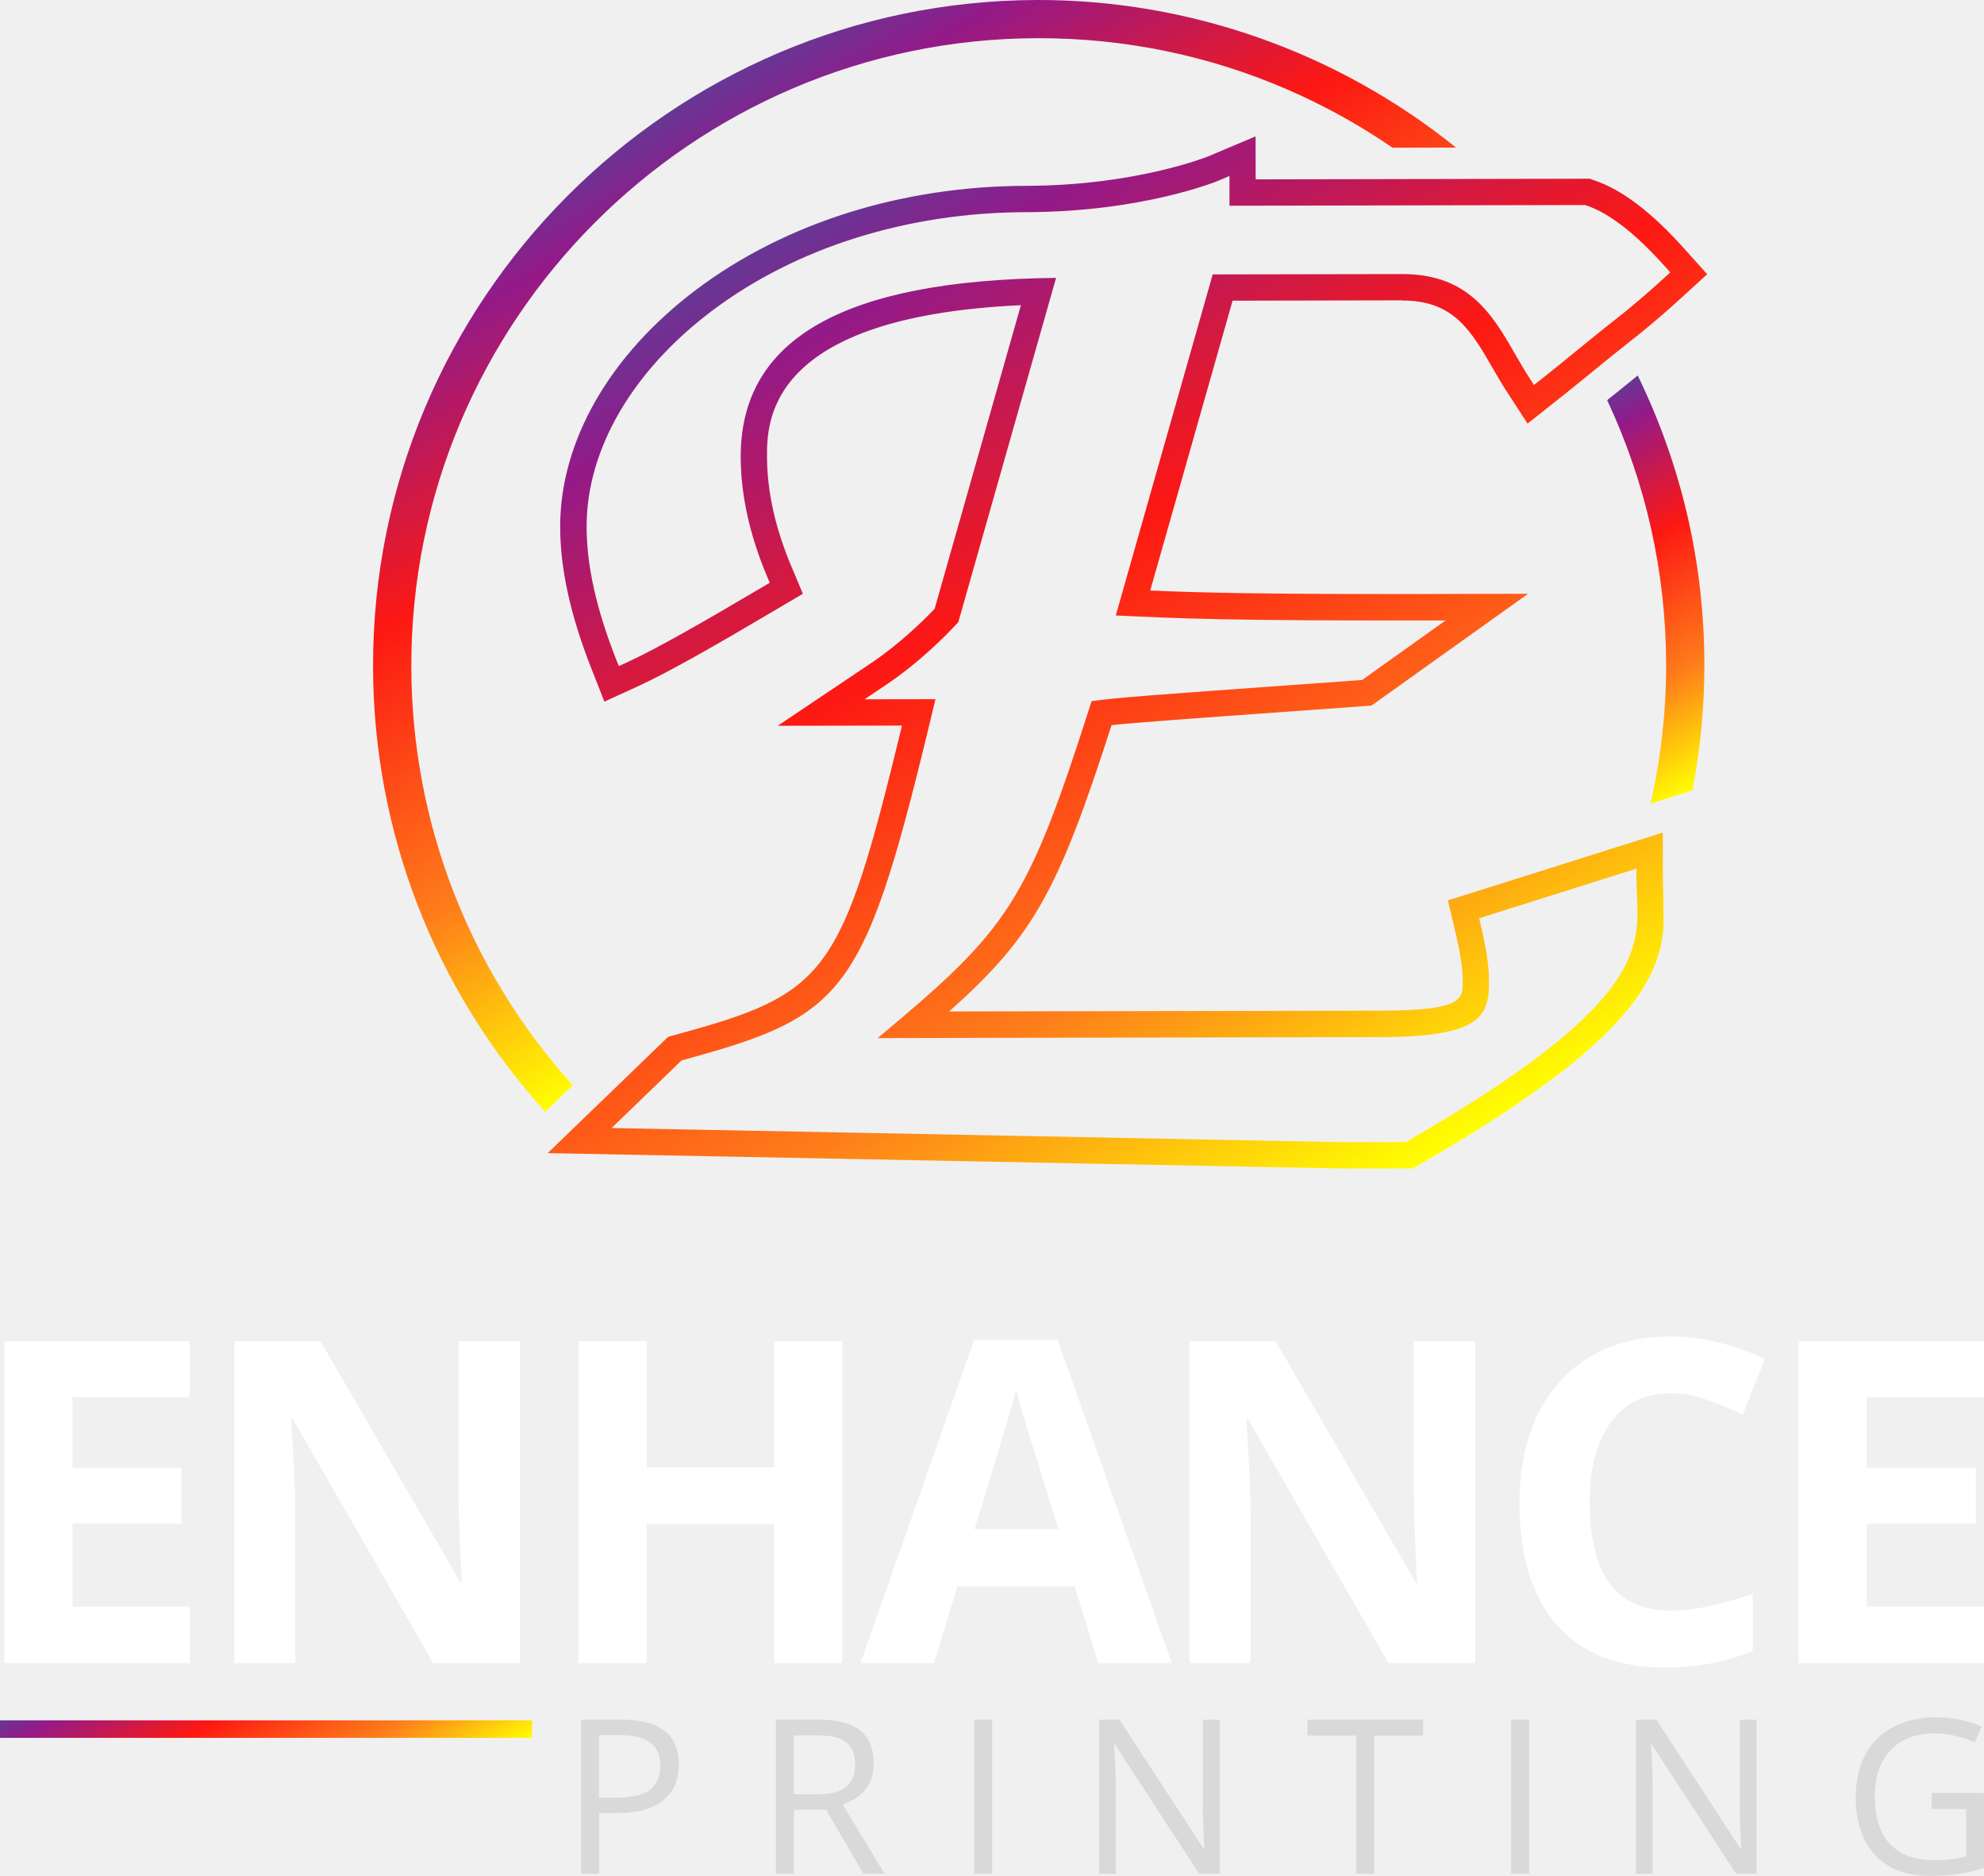
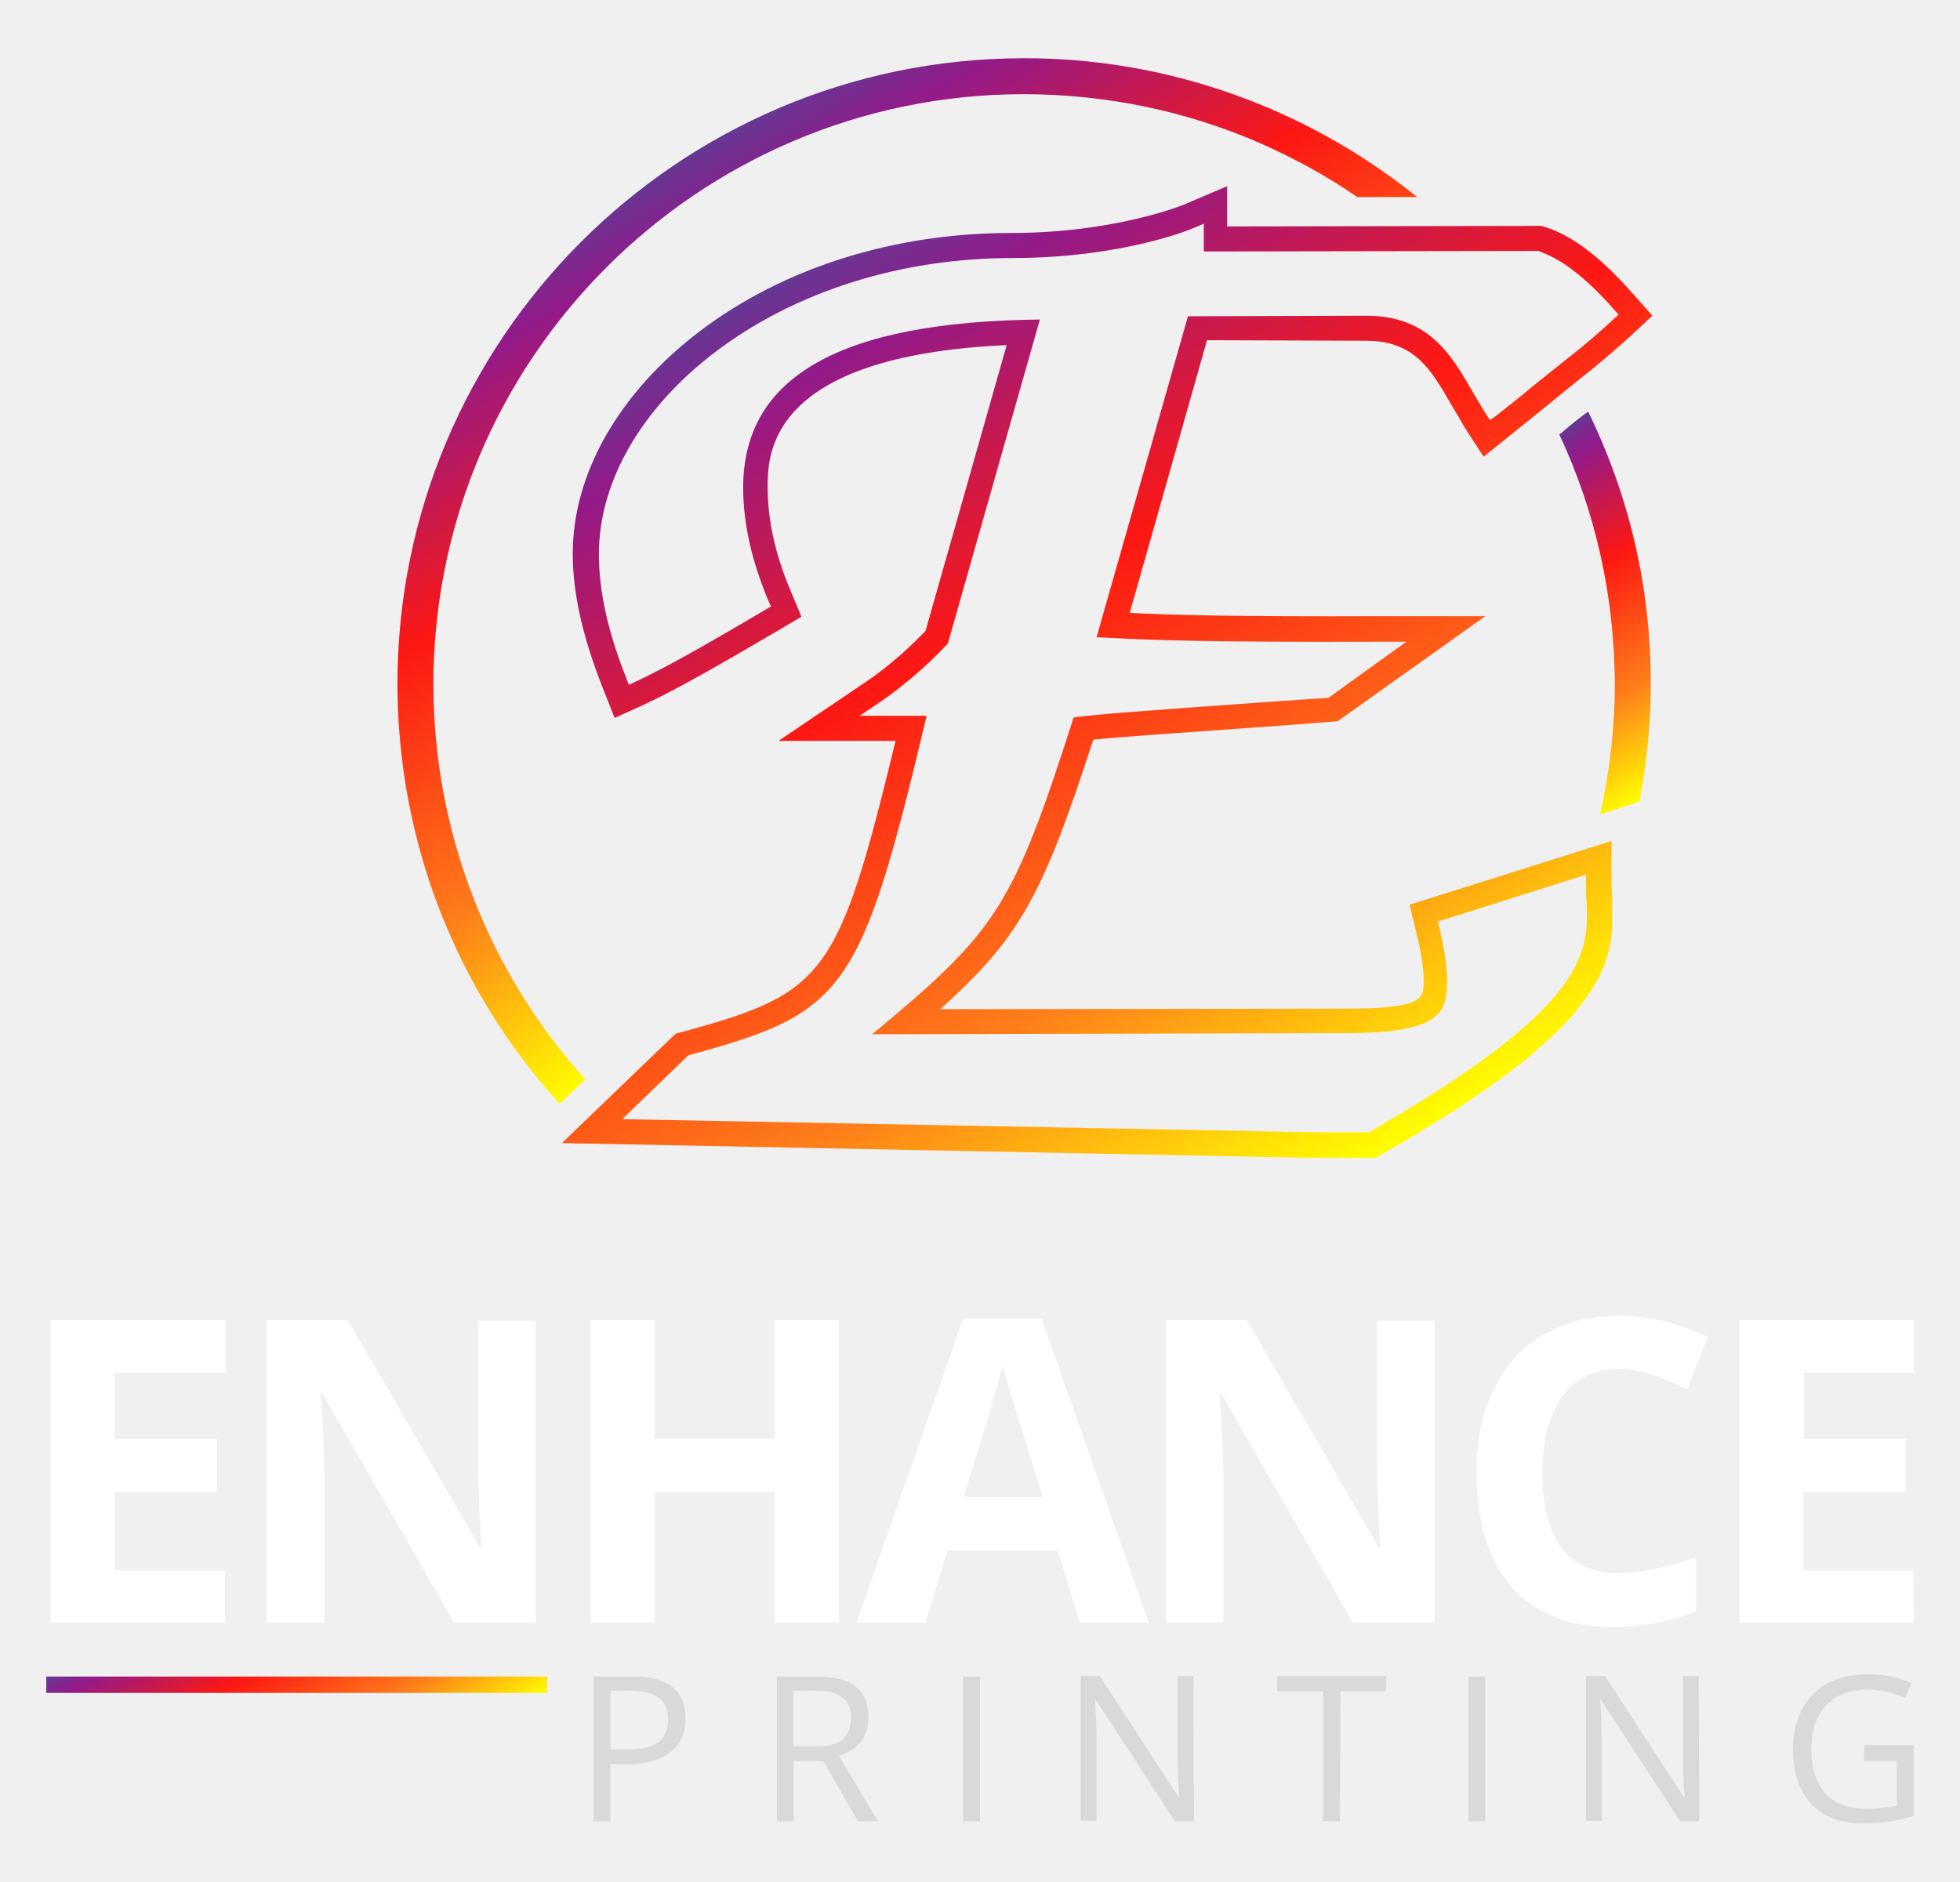
- <svg xmlns="http://www.w3.org/2000/svg" xmlns:xlink="http://www.w3.org/1999/xlink" id="Layer_2" data-name="Layer 2" viewBox="0 0 342.91 324.24">
-   <defs>
-     <style>
-       .cls-1 {
-         fill: url(#linear-gradient);
-       }
- 
-       .cls-2 {
-         fill: #fff;
-       }
- 
-       .cls-3 {
-         fill: #d9d9d9;
-       }
- 
-       .cls-4 {
-         fill: url(#linear-gradient-3);
-       }
- 
-       .cls-5 {
-         fill: url(#linear-gradient-4);
-       }
- 
-       .cls-6 {
-         fill: url(#linear-gradient-2);
-       }
-     </style>
-     <linearGradient id="linear-gradient" x1="302.3" y1="133.65" x2="268.9" y2="75.81" gradientTransform="translate(-1.23 -1.56) rotate(-.11)" gradientUnits="userSpaceOnUse">
-       <stop offset="0" stop-color="#ffff01" />
-       <stop offset=".28" stop-color="#fe7d1a" />
-       <stop offset=".62" stop-color="#fd1813" />
-       <stop offset=".91" stop-color="#931a89" />
-       <stop offset="1" stop-color="#663794" />
-     </linearGradient>
-     <linearGradient id="linear-gradient-2" x1="189.16" y1="139.61" x2="119.68" y2="19.27" xlink:href="#linear-gradient" />
-     <linearGradient id="linear-gradient-3" x1="242.21" y1="205.61" x2="145.17" y2="37.53" xlink:href="#linear-gradient" />
-     <linearGradient id="linear-gradient-4" x1="58.13" y1="319.91" x2="33.83" y2="277.82" gradientTransform="matrix(1, 0, 0, 1, 0, 0)" xlink:href="#linear-gradient" />
-   </defs>
+ <svg xmlns="http://www.w3.org/2000/svg" version="1.1" id="Layer_2_00000129172659753460544780000014096288879887620257_" x="0px" y="0px" viewBox="0 0 360 345.6" style="enable-background:new 0 0 360 345.6;" xml:space="preserve">
+   <style type="text/css">
+ 	.st0{fill:url(#SVGID_1_);}
+ 	.st1{fill:url(#SVGID_00000003091906446268358730000000926764383703923360_);}
+ 	.st2{fill:url(#SVGID_00000029032386585942360850000005975374882665833883_);}
+ 	.st3{fill:#FFFFFF;}
+ 	.st4{fill:#D9D9D9;}
+ 	.st5{fill:url(#SVGID_00000040543035550987614900000006193037660738298765_);}
+ </style>
  <g id="heroLogo">
    <g>
      <g>
-         <path class="cls-1" d="M278.81,68.33c-.35,.29-.69,.56-1.03,.84,6.72,14.35,10.15,29.7,10.19,45.66,.02,8.05-.89,16.14-2.68,24.07l7.23-2.28c1.38-7.21,2.07-14.53,2.06-21.8-.03-17.48-3.92-34.27-11.52-49.92-1.37,1.1-2.77,2.23-4.23,3.43Z" />
-         <path class="cls-6" d="M98.99,187.59c-17.94-19.9-27.85-45.51-27.9-72.34-.11-59.79,48.44-108.53,108.23-108.65,15.03-.03,29.59,2.99,43.07,8.82h.03s0,.01,0,.01c6.35,2.75,12.46,6.12,18.26,10.1l10.98-.02C231.21,9.02,205.56-.05,179.3,0c-63.44,.12-114.95,51.83-114.82,115.26,.05,28.54,10.62,55.78,29.76,76.91l4.75-4.59Z" />
-         <path class="cls-4" d="M242.33,51.94c8.91-.02,11.9,5.17,15.72,11.79,.77,1.34,1.58,2.73,2.44,4.05l3.53,5.44,6.65-5.27c1.55-1.24,3.09-2.49,4.65-3.77,2.25-1.84,4.37-3.57,6.44-5.19,4.23-3.31,7.21-6.02,8.98-7.64l4.33-3.95-3.91-4.36c-5.65-6.31-10.71-10.17-15.46-11.82l-.95-.33-57.72,.11-.02-7.43-8.17,3.45c-.12,.05-12.5,5.06-31.48,5.1-21.5,.04-41.78,6.44-57.12,18.02-14.91,11.26-23.45,26.17-23.42,40.93,.01,7.27,1.77,15.25,5.36,24.4l2.28,5.8,5.67-2.59c5.41-2.47,13.27-6.97,24.2-13.43l4.44-2.62-2-4.75c-2.78-6.6-4.19-12.96-4.2-18.92-.01-6.03-.05-24.2,43.88-26.21l-14.91,52.48c-2.1,2.2-6.13,6.12-10.96,9.37l-16.16,10.85,21.48-.04c-10.47,43.21-12.95,46.31-38.95,53.39l-1.46,.4-20.83,20.11,137.29,2.66,12.25-.02,1.36-.79c1.23-.71,2.42-1.41,3.59-2.09,.81-.48,1.58-.94,2.35-1.41l.91-.55c.98-.59,1.92-1.18,2.85-1.76l.17-.11c.98-.62,1.93-1.22,2.86-1.82,5.2-3.36,9.71-6.58,13.4-9.57,.45-.36,.87-.72,1.29-1.07l.35-.3c1.29-1.1,2.49-2.18,3.56-3.2l.17-.16c.35-.34,.69-.68,1.03-1.02l.14-.14c.98-1,1.9-2.01,2.72-2.99l.15-.18c.8-.96,1.53-1.93,2.2-2.93,.2-.3,.39-.59,.57-.88l.11-.17c.53-.86,1-1.72,1.39-2.56l.1-.21c.12-.26,.24-.53,.35-.79l.06-.14c.22-.53,.41-1.04,.62-1.67,.08-.24,.15-.48,.22-.72l.08-.28c.19-.69,.34-1.41,.46-2.12l.05-.33c.03-.2,.06-.4,.08-.6l.04-.36c.04-.32,.06-.63,.09-1.04l-.04-5.68c-.04-.78-.07-1.56-.07-2.36l-.02-8.04-37.14,11.72,1.27,5.35c.87,3.66,1.3,6.47,1.3,8.59,0,3.18,0,5.09-14.28,5.12l-74.49,.14c14.62-13.05,18.83-20.81,28.07-49.49,4.49-.48,12.21-1.03,34.52-2.63l10.4-.75,27.07-19.33-18.5,.04c-27.75,.05-38.48-.24-46.81-.6l14.24-50.1,29.3-.06Zm-49.49,54.44l.63,.03c9.76,.46,18.98,.9,52.14,.83h4.25s-14.43,10.29-14.43,10.29l-8.86,.64c-28.22,2.02-33.24,2.38-37.9,3.02-11.18,35.02-14.25,39.29-36.98,58.24l86.85-.17c17.57-.03,18.83-3.68,18.82-9.68,0-2.48-.47-5.63-1.42-9.63l-.29-1.23,27.19-8.58v1.85c0,.91,.05,1.81,.09,2.71,.44,9.44,.89,19.2-39.64,42.52l-.31,.18-11.04,.02-126.23-2.45,12.1-11.69,.34-.09c28.63-7.79,31.35-11.39,43.54-62.34l-12.27,.02,3.71-2.49c5.64-3.79,10.18-8.32,12.5-10.84l16.9-59.51c-36.71,.39-54.54,10.52-54.51,30.94,.01,6.56,1.55,13.51,4.56,20.67l.46,1.09-1.02,.6c-10.81,6.39-18.55,10.82-23.77,13.21l-1.3,.59-.52-1.33c-3.38-8.61-5.03-16.05-5.04-22.74-.03-13.31,7.85-26.9,21.61-37.29,14.56-10.99,33.87-17.06,54.39-17.1,20.23-.04,33.1-5.4,33.23-5.45l1.88-.8v5.14s61.51-.12,61.51-.12l.22,.08c4.01,1.39,8.45,4.85,13.56,10.56l.9,1-.99,.9c-1.74,1.58-4.64,4.23-8.72,7.42h0c-2.12,1.65-4.27,3.42-6.56,5.28-2.02,1.65-4.07,3.33-6.12,4.94l-1.17,.92-.81-1.25c-.82-1.26-1.57-2.57-2.37-3.95-3.96-6.88-8.06-13.99-19.61-13.97l-32.74,.06-16.74,58.92Z" />
+         <linearGradient id="SVGID_1_" gradientUnits="userSpaceOnUse" x1="306.585" y1="2393.238" x2="273.212" y2="2335.443" gradientTransform="matrix(1 -1.919861e-03 1.919861e-03 1 -1.2306 -2250.482)">
+           <stop offset="0" style="stop-color:#FFFF01" />
+           <stop offset="0.28" style="stop-color:#FE7D1A" />
+           <stop offset="0.62" style="stop-color:#FD1813" />
+           <stop offset="0.91" style="stop-color:#931A89" />
+           <stop offset="1" style="stop-color:#663794" />
+         </linearGradient>
+         <path class="st0" d="M287.4,79c-0.3,0.3-0.7,0.6-1,0.8c6.7,14.3,10.1,29.7,10.2,45.7c0,8.1-0.9,16.1-2.7,24.1l7.2-2.3     c1.4-7.2,2.1-14.5,2.1-21.8c0-17.5-3.9-34.3-11.5-49.9C290.2,76.7,288.8,77.8,287.4,79L287.4,79z" />
+         <linearGradient id="SVGID_00000111913232236888460750000017831178849160612752_" gradientUnits="userSpaceOnUse" x1="193.388" y1="2399.161" x2="123.93" y2="2278.859" gradientTransform="matrix(1 -1.919861e-03 1.919861e-03 1 -1.2306 -2250.482)">
+           <stop offset="0" style="stop-color:#FFFF01" />
+           <stop offset="0.28" style="stop-color:#FE7D1A" />
+           <stop offset="0.62" style="stop-color:#FD1813" />
+           <stop offset="0.91" style="stop-color:#931A89" />
+           <stop offset="1" style="stop-color:#663794" />
+         </linearGradient>
+         <path style="fill:url(#SVGID_00000111913232236888460750000017831178849160612752_);" d="M107.5,198.3     c-17.9-19.9-27.8-45.5-27.9-72.3C79.5,66.1,128.1,17.4,187.9,17.3c15,0,29.6,3,43.1,8.8l0,0l0,0c6.4,2.8,12.5,6.1,18.3,10.1h11     c-20.5-16.5-46.1-25.6-72.4-25.5C124.4,10.8,72.9,62.5,73,125.9c0.1,28.5,10.6,55.8,29.8,76.9L107.5,198.3L107.5,198.3z" />
+         <linearGradient id="SVGID_00000061464339216348776250000005072545832771549824_" gradientUnits="userSpaceOnUse" x1="246.425" y1="2465.275" x2="149.292" y2="2297.032" gradientTransform="matrix(1 -1.919861e-03 1.919861e-03 1 -1.2306 -2250.482)">
+           <stop offset="0" style="stop-color:#FFFF01" />
+           <stop offset="0.28" style="stop-color:#FE7D1A" />
+           <stop offset="0.62" style="stop-color:#FD1813" />
+           <stop offset="0.91" style="stop-color:#931A89" />
+           <stop offset="1" style="stop-color:#663794" />
+         </linearGradient>
+         <path style="fill:url(#SVGID_00000061464339216348776250000005072545832771549824_);" d="M250.9,62.6c8.9,0,11.9,5.2,15.7,11.8     c0.8,1.3,1.6,2.7,2.4,4.1l3.5,5.4l6.6-5.3c1.5-1.2,3.1-2.5,4.7-3.8c2.2-1.8,4.4-3.6,6.4-5.2c4.2-3.3,7.2-6,9-7.6l4.3-4l-3.9-4.4     c-5.6-6.3-10.7-10.2-15.5-11.8l-1-0.3l-57.7,0.1v-7.4l-8.2,3.5c-0.1,0-12.5,5.1-31.5,5.1c-21.5,0-41.8,6.4-57.1,18     c-14.9,11.3-23.4,26.2-23.4,40.9c0,7.3,1.8,15.2,5.4,24.4l2.3,5.8l5.7-2.6c5.4-2.5,13.3-7,24.2-13.4l4.4-2.6l-2-4.8     c-2.8-6.6-4.2-13-4.2-18.9c0-6-0.1-24.2,43.9-26.2L170,115.9c-2.1,2.2-6.1,6.1-11,9.4l-16,10.8h21.5     c-10.5,43.2-12.9,46.3-38.9,53.4l-1.5,0.4L103.2,210l137.3,2.7h12.2l1.4-0.8c1.2-0.7,2.4-1.4,3.6-2.1c0.8-0.5,1.6-0.9,2.4-1.4     l0.9-0.6c1-0.6,1.9-1.2,2.9-1.8l0.2-0.1c1-0.6,1.9-1.2,2.9-1.8c5.2-3.4,9.7-6.6,13.4-9.6c0.5-0.4,0.9-0.7,1.3-1.1l0.3-0.3     c1.3-1.1,2.5-2.2,3.6-3.2l0.2-0.2c0.3-0.3,0.7-0.7,1-1l0.1-0.1c1-1,1.9-2,2.7-3l0.1-0.2c0.8-1,1.5-1.9,2.2-2.9     c0.2-0.3,0.4-0.6,0.6-0.9l0.1-0.2c0.5-0.9,1-1.7,1.4-2.6l0.1-0.2c0.1-0.3,0.2-0.5,0.3-0.8l0.1-0.1c0.2-0.5,0.4-1,0.6-1.7     c0.1-0.2,0.2-0.5,0.2-0.7l0.1-0.3c0.2-0.7,0.3-1.4,0.5-2.1v-0.3c0-0.2,0.1-0.4,0.1-0.6v-0.4c0-0.3,0.1-0.6,0.1-1v-5.7     c0-0.8-0.1-1.6-0.1-2.4v-8l-37.1,11.7l1.3,5.4c0.9,3.7,1.3,6.5,1.3,8.6c0,3.2,0,5.1-14.3,5.1l-74.5,0.1     c14.6-13.1,18.8-20.8,28.1-49.5c4.5-0.5,12.2-1,34.5-2.6l10.4-0.8l27.1-19.3h-18.5c-27.8,0.1-38.5-0.2-46.8-0.6l14.2-50.1     L250.9,62.6L250.9,62.6z M201.4,117.1h0.6c9.8,0.5,19,0.9,52.1,0.8h4.2L244,128.2l-8.9,0.6c-28.2,2-33.2,2.4-37.9,3     c-11.2,35-14.2,39.3-37,58.2l86.8-0.2c17.6,0,18.8-3.7,18.8-9.7c0-2.5-0.5-5.6-1.4-9.6l-0.3-1.2l27.2-8.6v1.9     c0,0.9,0,1.8,0.1,2.7c0.4,9.4,0.9,19.2-39.6,42.5l-0.3,0.2h-11l-126.2-2.4l12.1-11.7l0.3-0.1c28.6-7.8,31.4-11.4,43.5-62.3h-12.3     l3.7-2.5c5.6-3.8,10.2-8.3,12.5-10.8L191,58.7c-36.7,0.4-54.5,10.5-54.5,30.9c0,6.6,1.6,13.5,4.6,20.7l0.5,1.1l-1,0.6     c-10.8,6.4-18.6,10.8-23.8,13.2l-1.3,0.6l-0.5-1.3c-3.4-8.6-5-16-5-22.7c0-13.3,7.8-26.9,21.6-37.3c14.6-11,33.9-17.1,54.4-17.1     c20.2,0,33.1-5.4,33.2-5.5l1.9-0.8v5.1l61.5-0.1l0.2,0.1c4,1.4,8.5,4.8,13.6,10.6l0.9,1l-1,0.9c-1.7,1.6-4.6,4.2-8.7,7.4l0,0     c-2.1,1.7-4.3,3.4-6.6,5.3c-2,1.7-4.1,3.3-6.1,4.9l-1.2,0.9l-0.8-1.2c-0.8-1.3-1.6-2.6-2.4-4c-4-6.9-8.1-14-19.6-14l-32.7,0.1     L201.4,117.1L201.4,117.1z" />
      </g>
      <g>
-         <path class="cls-2" d="M32.79,287.45H.74v-55.65H32.79v9.67H12.54v12.22H31.38v9.67H12.54v14.35h20.25v9.74Z" />
-         <path class="cls-2" d="M89.87,287.45h-15l-24.21-42.1h-.34c.48,7.44,.72,12.74,.72,15.91v26.19h-10.54v-55.65h14.88l24.17,41.68h.27c-.38-7.23-.57-12.34-.57-15.34v-26.34h10.62v55.65Z" />
-         <path class="cls-2" d="M145.57,287.45h-11.76v-24.02h-22.04v24.02h-11.8v-55.65h11.8v21.81h22.04v-21.81h11.76v55.65Z" />
-         <path class="cls-2" d="M189.79,287.45l-4.03-13.25h-20.29l-4.03,13.25h-12.71l19.64-55.88h14.43l19.72,55.88h-12.71Zm-6.85-23.14c-3.73-12-5.83-18.79-6.3-20.36-.47-1.57-.81-2.82-1.01-3.73-.84,3.25-3.24,11.28-7.19,24.09h14.5Z" />
-         <path class="cls-2" d="M254.97,287.45h-15l-24.21-42.1h-.34c.48,7.44,.72,12.74,.72,15.91v26.19h-10.54v-55.65h14.88l24.17,41.68h.27c-.38-7.23-.57-12.34-.57-15.34v-26.34h10.62v55.65Z" />
-         <path class="cls-2" d="M288.72,240.82c-4.44,0-7.88,1.67-10.31,5.01-2.44,3.34-3.65,7.99-3.65,13.95,0,12.41,4.66,18.61,13.97,18.61,3.91,0,8.64-.98,14.2-2.93v9.9c-4.57,1.9-9.67,2.85-15.3,2.85-8.09,0-14.29-2.46-18.57-7.37-4.29-4.91-6.43-11.96-6.43-21.14,0-5.79,1.05-10.85,3.16-15.21,2.11-4.35,5.13-7.69,9.08-10.01,3.95-2.32,8.57-3.48,13.87-3.48s10.84,1.31,16.29,3.92l-3.81,9.59c-2.08-.99-4.17-1.85-6.28-2.59-2.11-.74-4.17-1.1-6.2-1.1Z" />
-         <path class="cls-2" d="M342.91,287.45h-32.05v-55.65h32.05v9.67h-20.25v12.22h18.84v9.67h-18.84v14.35h20.25v9.74Z" />
+         <path class="st3" d="M41.3,298.1h-32v-55.6h32.1v9.7H21.1v12.2h18.8v9.7H21.1v14.4h20.2C41.3,288.5,41.3,298.1,41.3,298.1z" />
+         <path class="st3" d="M98.4,298.1h-15L59.2,256h-0.3c0.5,7.4,0.7,12.7,0.7,15.9v26.2H49v-55.6h14.9l24.2,41.7h0.3     c-0.4-7.2-0.6-12.3-0.6-15.3v-26.3h10.6C98.4,242.6,98.4,298.1,98.4,298.1z" />
+         <path class="st3" d="M154.1,298.1h-11.8v-24h-22v24h-11.8v-55.6h11.8v21.8h22v-21.8h11.8V298.1z" />
+         <path class="st3" d="M198.3,298.1l-4-13.2H174l-4,13.2h-12.7l19.6-55.9h14.4l19.7,55.9H198.3L198.3,298.1z M191.5,275     c-3.7-12-5.8-18.8-6.3-20.4s-0.8-2.8-1-3.7c-0.8,3.2-3.2,11.3-7.2,24.1H191.5z" />
+         <path class="st3" d="M263.5,298.1h-15L224.3,256H224c0.5,7.4,0.7,12.7,0.7,15.9v26.2h-10.5v-55.6H229l24.2,41.7h0.3     c-0.4-7.2-0.6-12.3-0.6-15.3v-26.3h10.6V298.1L263.5,298.1z" />
+         <path class="st3" d="M297.3,251.5c-4.4,0-7.9,1.7-10.3,5c-2.4,3.3-3.7,8-3.7,13.9c0,12.4,4.7,18.6,14,18.6c3.9,0,8.6-1,14.2-2.9     v9.9c-4.6,1.9-9.7,2.9-15.3,2.9c-8.1,0-14.3-2.5-18.6-7.4c-4.3-4.9-6.4-12-6.4-21.1c0-5.8,1-10.9,3.2-15.2     c2.1-4.4,5.1-7.7,9.1-10s8.6-3.5,13.9-3.5s10.8,1.3,16.3,3.9l-3.8,9.6c-2.1-1-4.2-1.9-6.3-2.6     C301.4,251.9,299.3,251.5,297.3,251.5L297.3,251.5z" />
+         <path class="st3" d="M351.5,298.1h-32v-55.6h32v9.7h-20.2v12.2H350v9.7h-18.8v14.4h20.2L351.5,298.1L351.5,298.1z" />
      </g>
      <g>
-         <path class="cls-3" d="M117.33,304.99c0,2.7-.92,4.77-2.76,6.22-1.84,1.45-4.47,2.18-7.9,2.18h-3.13v10.48h-3.1v-26.65h6.91c6.66,0,9.99,2.59,9.99,7.76Zm-13.8,5.74h2.79c2.75,0,4.73-.44,5.96-1.33,1.23-.89,1.84-2.31,1.84-4.27,0-1.76-.58-3.07-1.73-3.94-1.16-.86-2.95-1.29-5.4-1.29h-3.46v10.83Z" />
-         <path class="cls-3" d="M137.21,312.79v11.08h-3.1v-26.65h7.31c3.27,0,5.68,.63,7.25,1.88,1.56,1.25,2.34,3.14,2.34,5.65,0,3.52-1.79,5.91-5.36,7.15l7.24,11.97h-3.66l-6.45-11.08h-5.56Zm0-2.66h4.25c2.19,0,3.79-.43,4.81-1.3,1.02-.87,1.53-2.17,1.53-3.91s-.52-3.03-1.56-3.81c-1.04-.78-2.71-1.17-5-1.17h-4.03v10.19Z" />
-         <path class="cls-3" d="M168.38,323.88v-26.65h3.1v26.65h-3.1Z" />
-         <path class="cls-3" d="M210.8,323.88h-3.54l-14.56-22.36h-.15c.19,2.62,.29,5.03,.29,7.22v15.15h-2.86v-26.65h3.5l14.53,22.27h.15c-.02-.33-.08-1.38-.16-3.16-.09-1.78-.12-3.05-.09-3.82v-15.29h2.9v26.65Z" />
-         <path class="cls-3" d="M237.53,323.88h-3.1v-23.9h-8.44v-2.75h19.98v2.75h-8.44v23.9Z" />
-         <path class="cls-3" d="M261.18,323.88v-26.65h3.1v26.65h-3.1Z" />
-         <path class="cls-3" d="M303.6,323.88h-3.54l-14.56-22.36h-.15c.19,2.62,.29,5.03,.29,7.22v15.15h-2.86v-26.65h3.5l14.53,22.27h.15c-.02-.33-.08-1.38-.16-3.16-.09-1.78-.12-3.05-.09-3.82v-15.29h2.9v26.65Z" />
-         <path class="cls-3" d="M333.84,309.91h9.06v12.96c-1.41,.45-2.84,.79-4.3,1.02-1.46,.23-3.15,.35-5.07,.35-4.03,0-7.18-1.2-9.42-3.6-2.25-2.4-3.37-5.76-3.37-10.09,0-2.77,.56-5.2,1.67-7.28,1.11-2.08,2.71-3.68,4.8-4.78s4.54-1.65,7.35-1.65,5.49,.52,7.95,1.57l-1.2,2.73c-2.41-1.02-4.72-1.53-6.94-1.53-3.24,0-5.78,.97-7.6,2.9-1.82,1.93-2.73,4.61-2.73,8.04,0,3.6,.88,6.32,2.63,8.18,1.76,1.86,4.33,2.79,7.74,2.79,1.85,0,3.65-.21,5.41-.64v-8.2h-5.96v-2.77Z" />
+         <path class="st4" d="M125.9,315.7c0,2.7-0.9,4.8-2.8,6.2c-1.8,1.5-4.5,2.2-7.9,2.2h-3.1v10.5H109V308h6.9     C122.6,307.9,125.9,310.5,125.9,315.7L125.9,315.7z M112.1,321.4h2.8c2.8,0,4.7-0.4,6-1.3c1.2-0.9,1.8-2.3,1.8-4.3     c0-1.8-0.6-3.1-1.7-3.9c-1.2-0.9-2.9-1.3-5.4-1.3h-3.5C112.1,310.6,112.1,321.4,112.1,321.4z" />
+         <path class="st4" d="M145.8,323.5v11.1h-3.1V308h7.3c3.3,0,5.7,0.6,7.2,1.9c1.6,1.2,2.3,3.1,2.3,5.6c0,3.5-1.8,5.9-5.4,7.1     l7.2,12h-3.7l-6.4-11.1H145.8L145.8,323.5z M145.8,320.8h4.2c2.2,0,3.8-0.4,4.8-1.3s1.5-2.2,1.5-3.9s-0.5-3-1.6-3.8     s-2.7-1.2-5-1.2h-4v10.2H145.8z" />
+         <path class="st4" d="M176.9,334.6V308h3.1v26.6H176.9z" />
+         <path class="st4" d="M219.3,334.6h-3.5l-14.6-22.4h-0.1c0.2,2.6,0.3,5,0.3,7.2v15.1h-2.9v-26.6h3.5l14.5,22.3h0.1     c0-0.3-0.1-1.4-0.2-3.2c-0.1-1.8-0.1-3-0.1-3.8v-15.3h2.9L219.3,334.6L219.3,334.6z" />
+         <path class="st4" d="M246.1,334.6H243v-23.9h-8.4v-2.8h20v2.8h-8.4L246.1,334.6L246.1,334.6z" />
+         <path class="st4" d="M269.7,334.6V308h3.1v26.6H269.7z" />
+         <path class="st4" d="M312.1,334.6h-3.5L294,312.2h-0.1c0.2,2.6,0.3,5,0.3,7.2v15.1h-2.9v-26.6h3.5l14.5,22.3h0.1     c0-0.3-0.1-1.4-0.2-3.2c-0.1-1.8-0.1-3-0.1-3.8v-15.3h2.9L312.1,334.6L312.1,334.6z" />
+         <path class="st4" d="M342.4,320.6h9.1v13c-1.4,0.5-2.8,0.8-4.3,1s-3.2,0.4-5.1,0.4c-4,0-7.2-1.2-9.4-3.6     c-2.2-2.4-3.4-5.8-3.4-10.1c0-2.8,0.6-5.2,1.7-7.3c1.1-2.1,2.7-3.7,4.8-4.8c2.1-1.1,4.5-1.6,7.3-1.6s5.5,0.5,8,1.6l-1.2,2.7     c-2.4-1-4.7-1.5-6.9-1.5c-3.2,0-5.8,1-7.6,2.9s-2.7,4.6-2.7,8c0,3.6,0.9,6.3,2.6,8.2c1.8,1.9,4.3,2.8,7.7,2.8     c1.9,0,3.7-0.2,5.4-0.6v-8.2h-6V320.6L342.4,320.6z" />
      </g>
-       <rect class="cls-5" y="297.35" width="91.96" height="3.03" />
+       <linearGradient id="SVGID_00000152978070776364851990000004811100629024993669_" gradientUnits="userSpaceOnUse" x1="66.676" y1="2575.231" x2="42.378" y2="2533.144" gradientTransform="matrix(1 0 0 1 0 -2244.64)">
+         <stop offset="0" style="stop-color:#FFFF01" />
+         <stop offset="0.28" style="stop-color:#FE7D1A" />
+         <stop offset="0.62" style="stop-color:#FD1813" />
+         <stop offset="0.91" style="stop-color:#931A89" />
+         <stop offset="1" style="stop-color:#663794" />
+       </linearGradient>
+       <rect x="8.5" y="308" style="fill:url(#SVGID_00000152978070776364851990000004811100629024993669_);" width="92" height="3" />
    </g>
  </g>
</svg>
